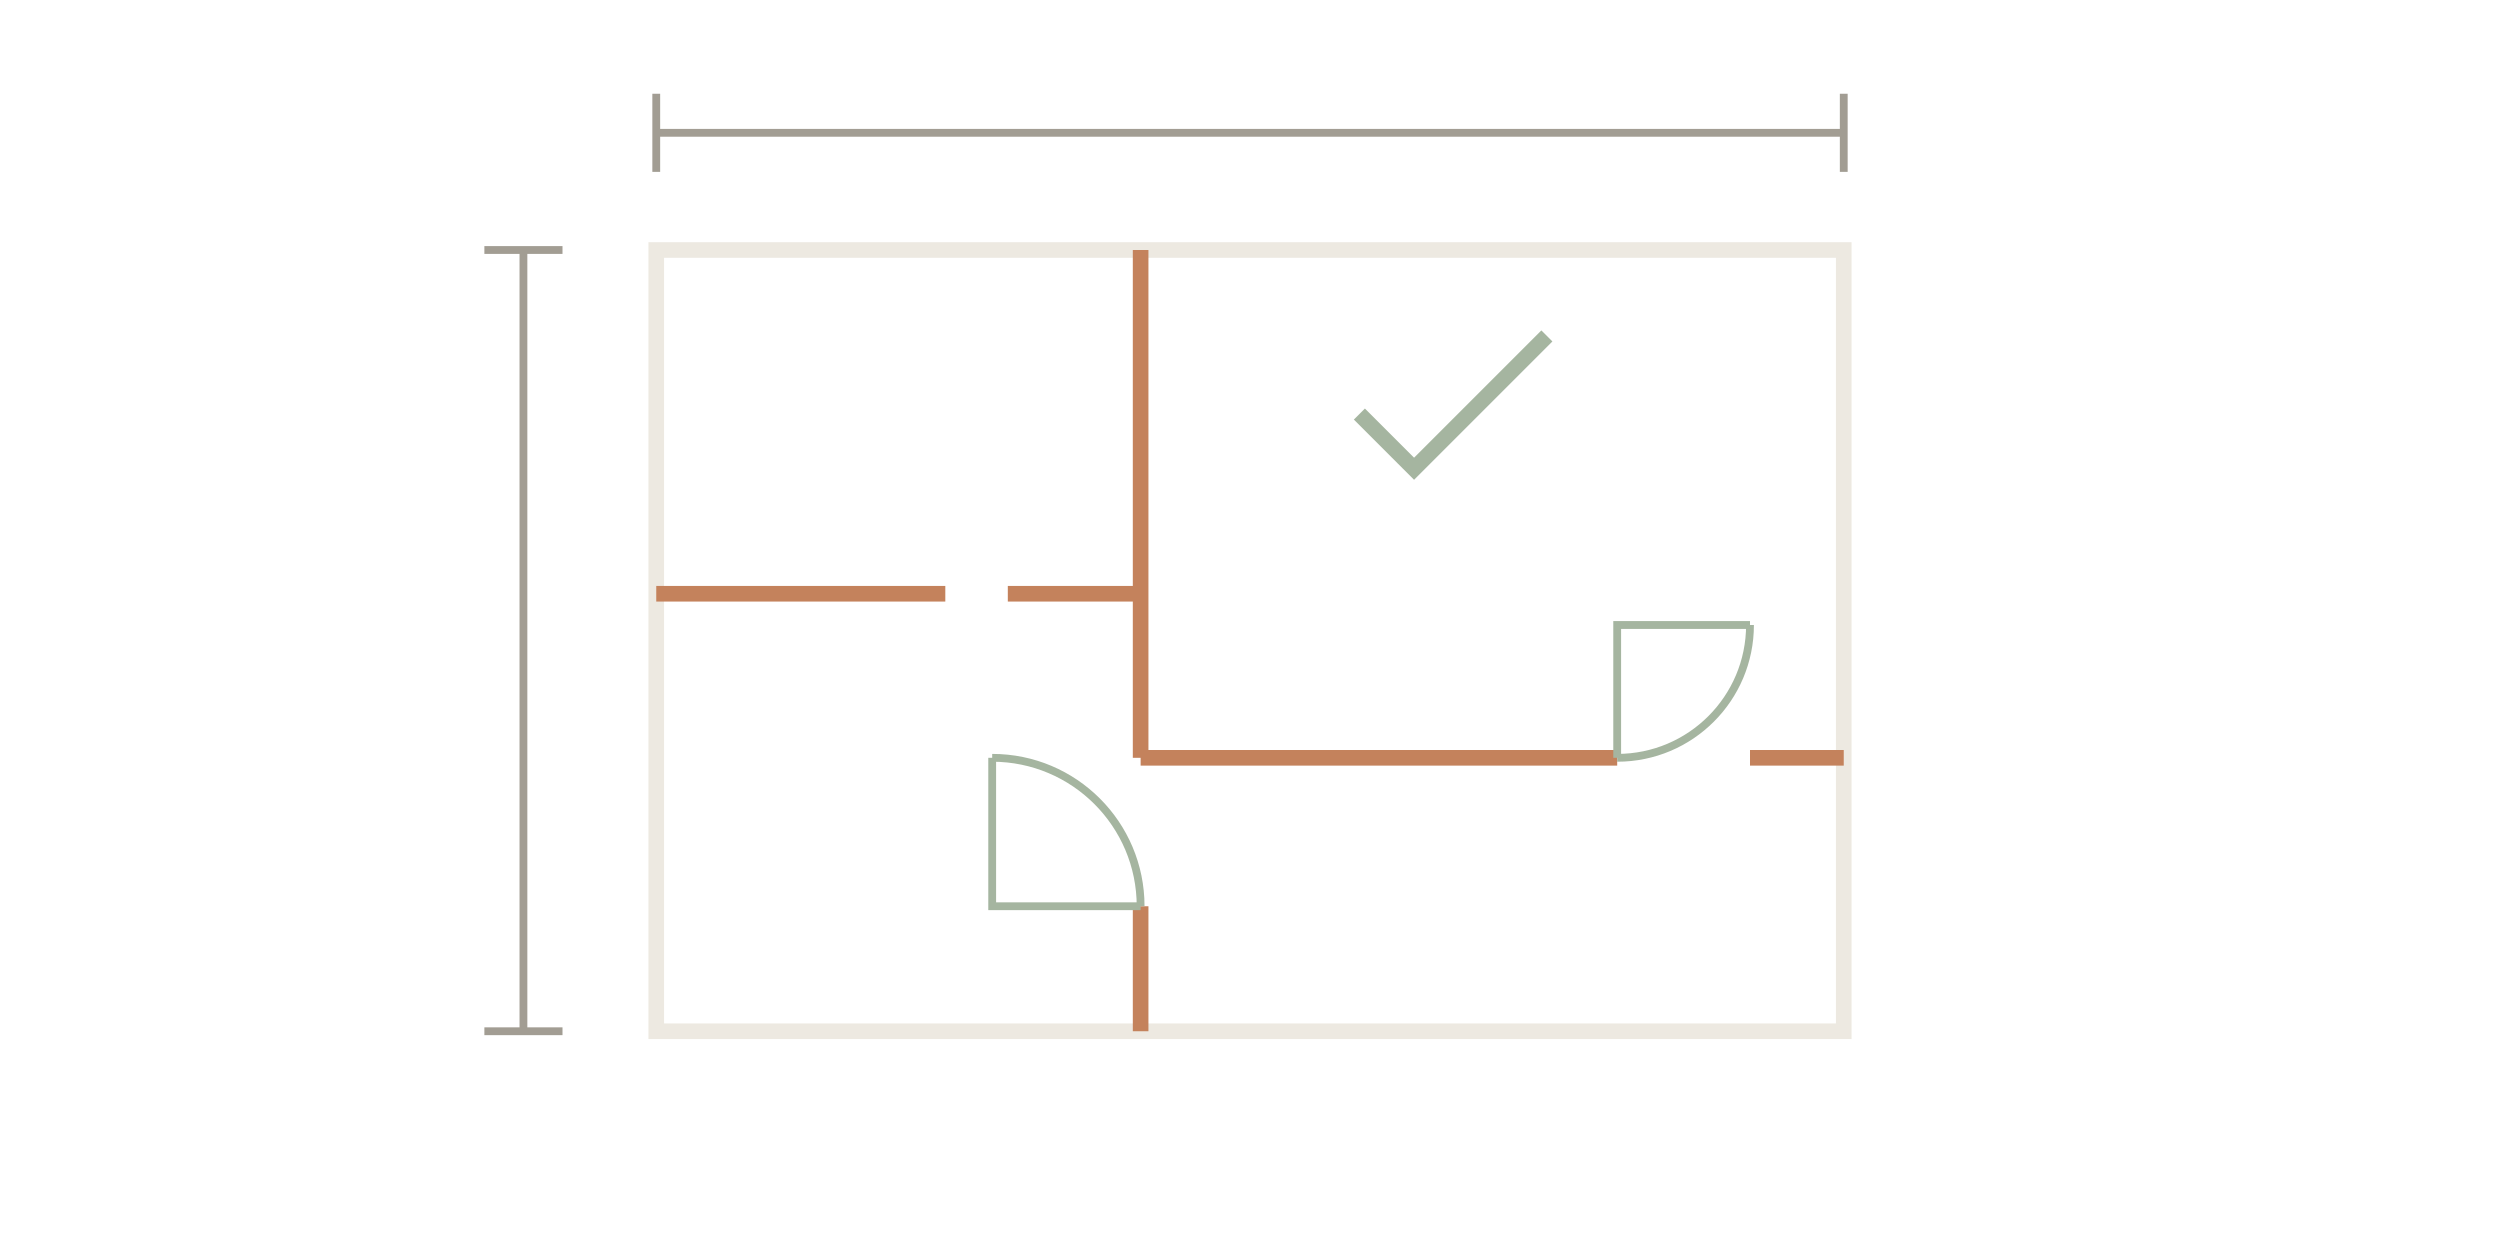
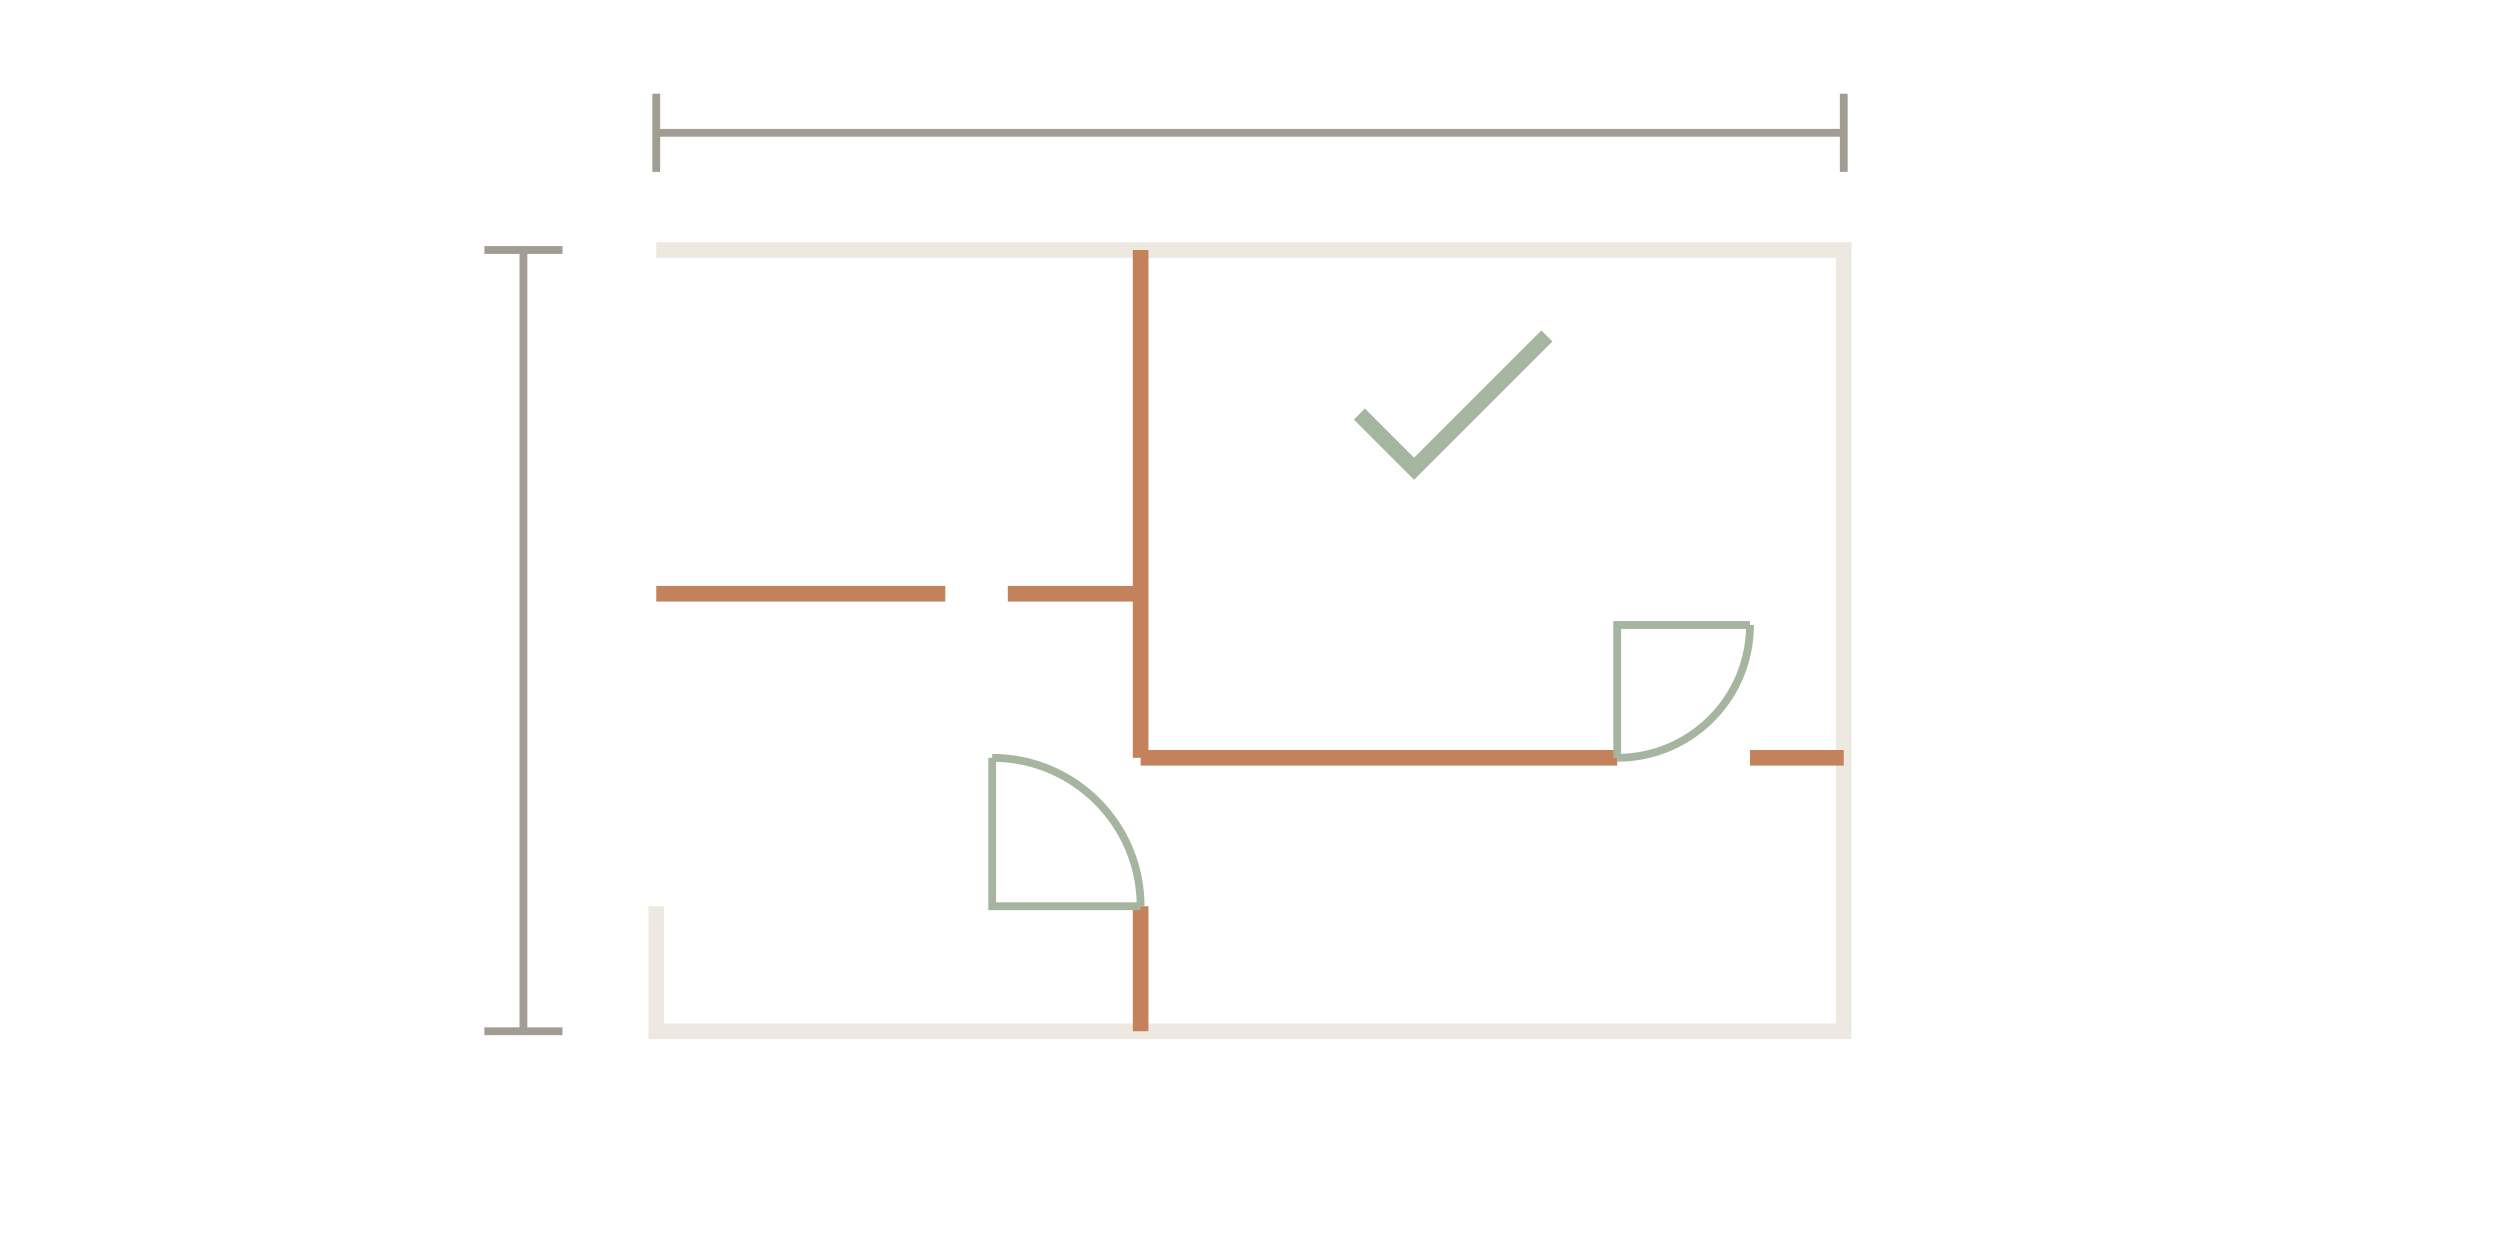
<svg xmlns="http://www.w3.org/2000/svg" width="320" height="160" viewBox="0 0 320 160" fill="none">
+   <style>path,rect,circle{stroke-dasharray:420;stroke-dashoffset:0;animation:draw 6s cubic-bezier(.2,.7,.2,1) infinite}circle{animation-delay:.25s}@keyframes draw{0%{stroke-dashoffset:420}15%,100%{stroke-dashoffset:0}}@media (prefers-reduced-motion:reduce){path,rect,circle{animation:none!important;stroke-dashoffset:0!important}}</style>
  <path d="M84 32h152v100H84z" stroke="#ede9e1" stroke-width="2" />
  <path d="M146 32v65m0 19v16m0-35h61m17 0h12M84 76h37m8 0h17" stroke="#c4825c" stroke-width="2" />
  <path d="M146 116a19 19 0 0 0-19-19m19 19h-19V97M207 97a17 17 0 0 0 17-17m-17 17V80h17" stroke="#a5b5a0" />
  <path d="M84 17h152M84 12v10m152-10v10M67 32v100m-5-100h10m-10 100h10" stroke="#a29d93" />
  <path d="m174 53 7 7 17-17" stroke="#a5b5a0" stroke-width="2" />
</svg>
